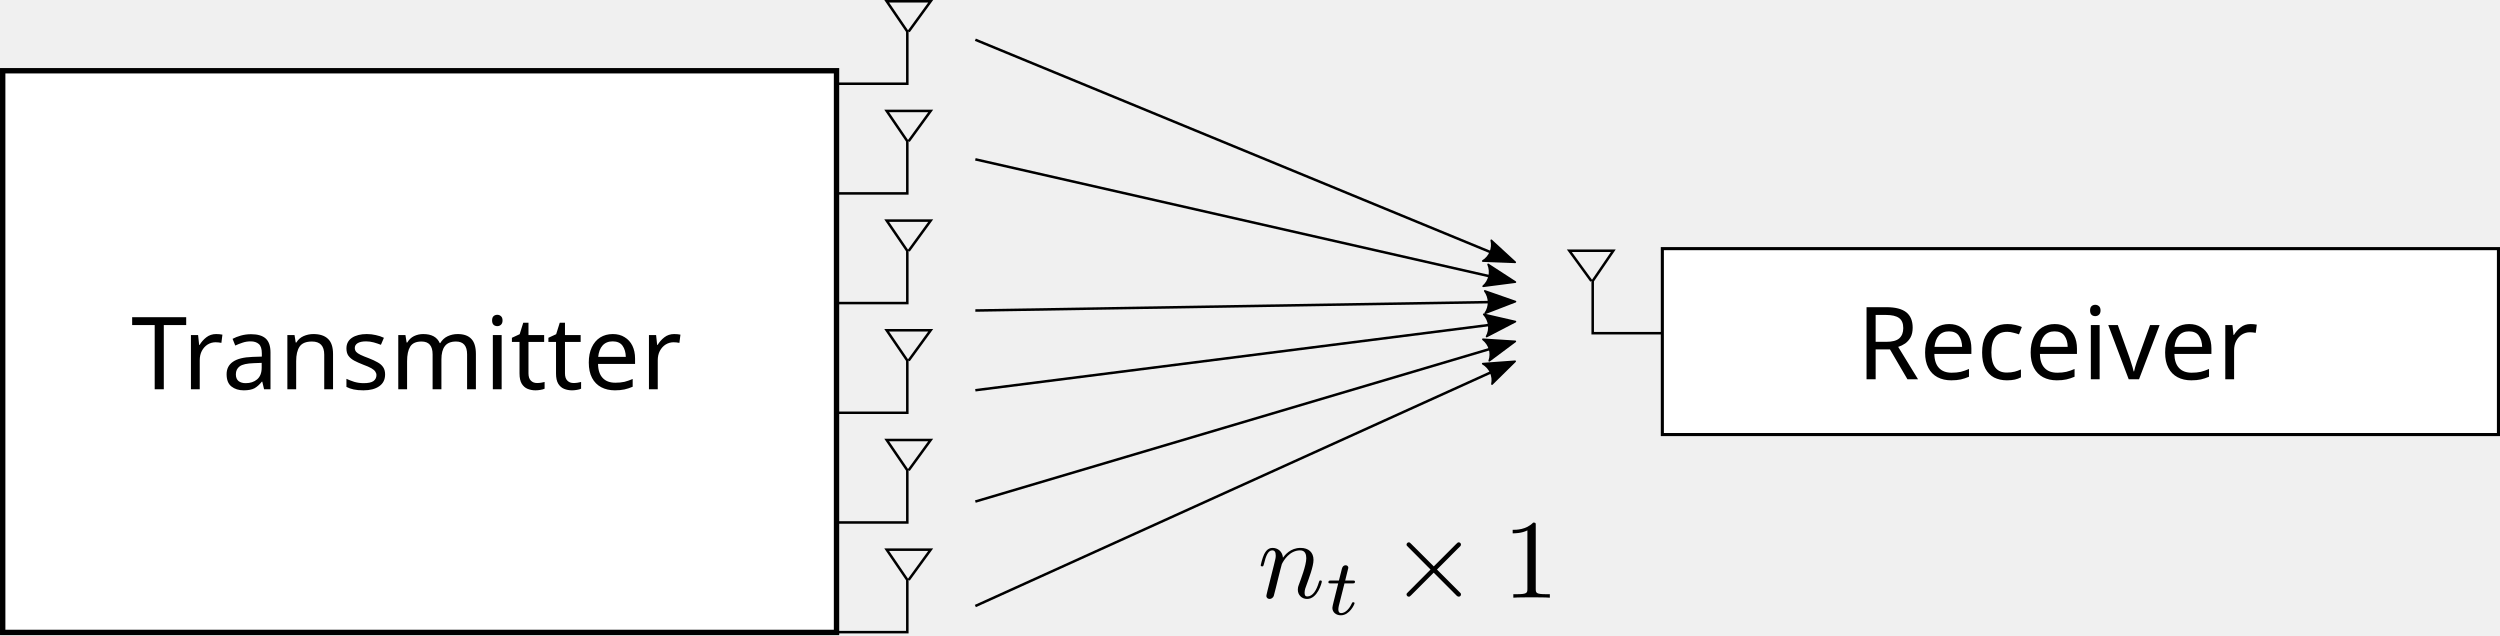
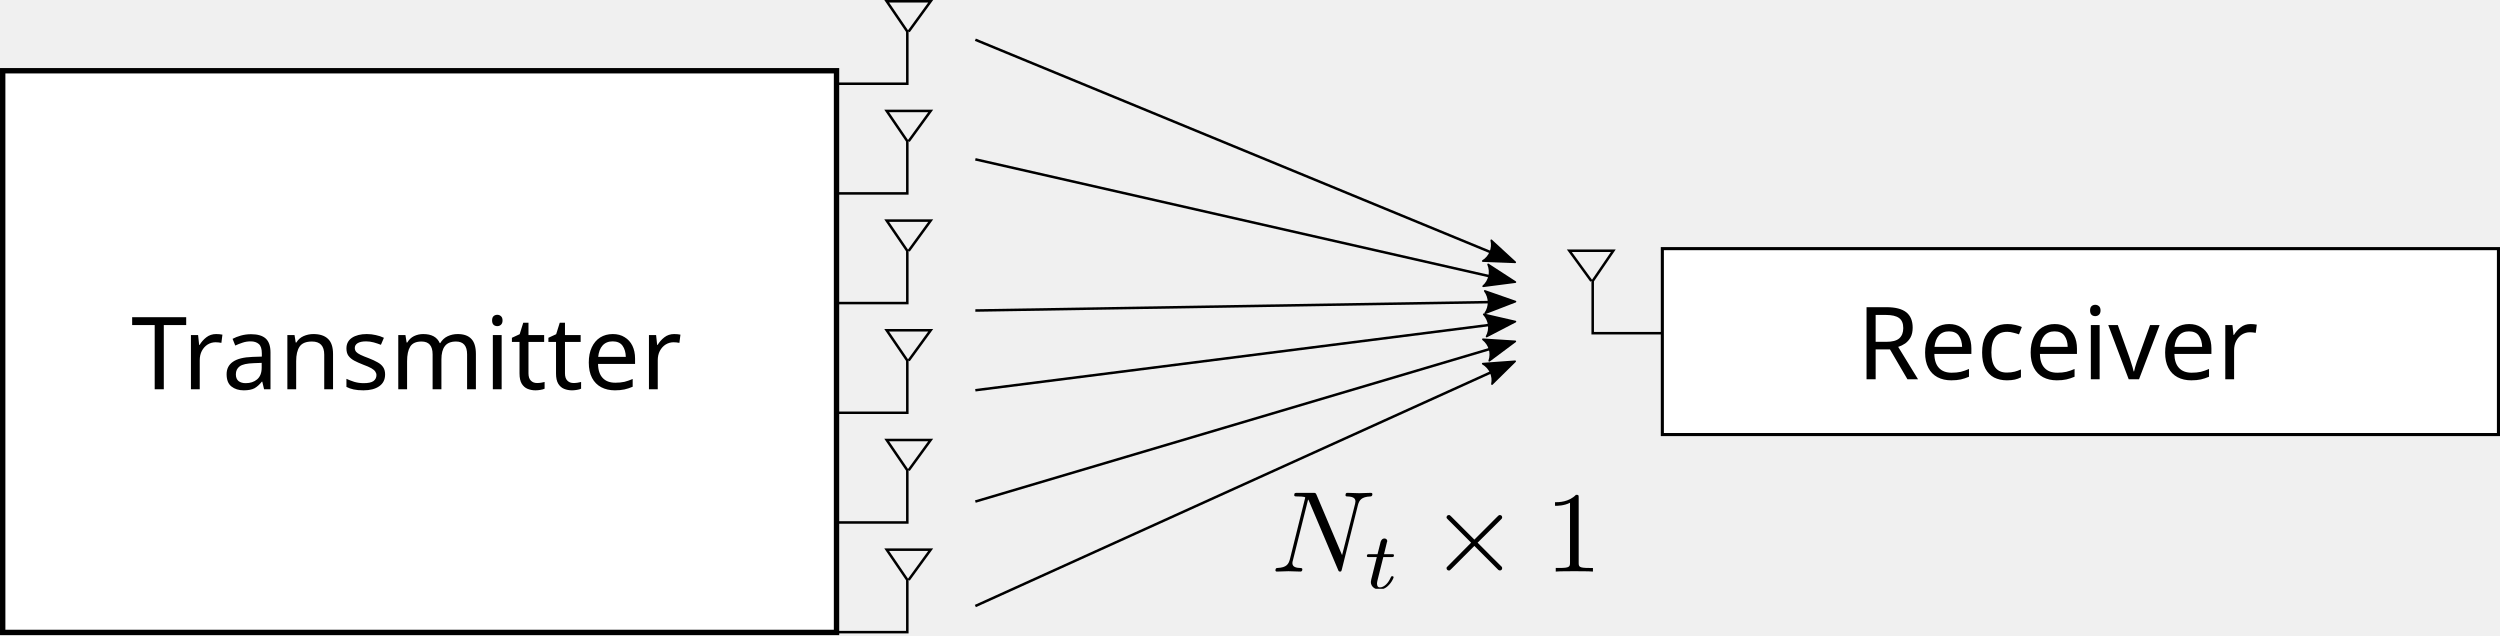
<svg xmlns="http://www.w3.org/2000/svg" width="261.681mm" height="66.479mm" viewBox="0 0 261.681 66.479" version="1.1" id="svg8">
  <defs id="defs2">
    <marker style="overflow:visible" id="marker2461" refX="0" refY="0" orient="auto">
      <path transform="matrix(-1.1,0,0,-1.1,-1.1,0)" d="M 8.719,4.034 -2.207,0.016 8.719,-4.002 c -1.745,2.372 -1.735,5.617 -6e-7,8.035 z" style="fill:#000000;fill-opacity:1;fill-rule:evenodd;stroke:#000000;stroke-width:0.625;stroke-linejoin:round;stroke-opacity:1" id="path2459" />
    </marker>
    <marker orient="auto" refY="0" refX="0" id="marker2323" style="overflow:visible">
      <path id="path2321" style="fill:#000000;fill-opacity:1;fill-rule:evenodd;stroke:#000000;stroke-width:0.625;stroke-linejoin:round;stroke-opacity:1" d="M 8.719,4.034 -2.207,0.016 8.719,-4.002 c -1.745,2.372 -1.735,5.617 -6e-7,8.035 z" transform="matrix(-1.1,0,0,-1.1,-1.1,0)" />
    </marker>
    <marker style="overflow:visible" id="marker2077" refX="0" refY="0" orient="auto">
      <path transform="matrix(-1.1,0,0,-1.1,-1.1,0)" d="M 8.719,4.034 -2.207,0.016 8.719,-4.002 c -1.745,2.372 -1.735,5.617 -6e-7,8.035 z" style="fill:#000000;fill-opacity:1;fill-rule:evenodd;stroke:#000000;stroke-width:0.625;stroke-linejoin:round;stroke-opacity:1" id="path2075" />
    </marker>
    <marker orient="auto" refY="0" refX="0" id="marker1849" style="overflow:visible">
      <path id="path1847" style="fill:#000000;fill-opacity:1;fill-rule:evenodd;stroke:#000000;stroke-width:0.625;stroke-linejoin:round;stroke-opacity:1" d="M 8.719,4.034 -2.207,0.016 8.719,-4.002 c -1.745,2.372 -1.735,5.617 -6e-7,8.035 z" transform="matrix(-1.1,0,0,-1.1,-1.1,0)" />
    </marker>
    <marker style="overflow:visible" id="marker1525" refX="0" refY="0" orient="auto">
      <path transform="matrix(-1.1,0,0,-1.1,-1.1,0)" d="M 8.719,4.034 -2.207,0.016 8.719,-4.002 c -1.745,2.372 -1.735,5.617 -6e-7,8.035 z" style="fill:#000000;fill-opacity:1;fill-rule:evenodd;stroke:#000000;stroke-width:0.625;stroke-linejoin:round;stroke-opacity:1" id="path1523" />
    </marker>
    <marker orient="auto" refY="0" refX="0" id="Arrow2Lend" style="overflow:visible">
      <path id="path860" style="fill:#000000;fill-opacity:1;fill-rule:evenodd;stroke:#000000;stroke-width:0.625;stroke-linejoin:round;stroke-opacity:1" d="M 8.719,4.034 -2.207,0.016 8.719,-4.002 c -1.745,2.372 -1.735,5.617 -6e-7,8.035 z" transform="matrix(-1.1,0,0,-1.1,-1.1,0)" />
    </marker>
+     <clipPath id="clipPath3981">
+       <path clip-rule="nonzero" d="m 8,3 h 3 V 8.301 H 8 Z m 0,0" id="path8679" />
+     </clipPath>
  </defs>
-   <g id="layer1" transform="translate(14.11798,14.88813)">
+   <g id="layer1" transform="translate(14.118, 14.8881)">
    <rect style="fill:#ffffff;fill-opacity:1;stroke:#000000;stroke-width:0.563;stroke-miterlimit:4;stroke-dasharray:none;stroke-dashoffset:0;stroke-opacity:1" id="rect815" width="87.279" height="58.793" x="-13.836" y="-7.483" />
    <path style="fill:none;stroke:#000000;stroke-width:0.265px;stroke-linecap:butt;stroke-linejoin:miter;stroke-opacity:1" d="m 73.659,5.357 h 7.193 l 10e-7,-5.467 -2.158,-3.165 h 4.604 l -2.302,3.165" id="path817" />
    <rect style="fill:#ffffff;fill-opacity:1;stroke:#000000;stroke-width:0.324;stroke-miterlimit:4;stroke-dasharray:none;stroke-dashoffset:0;stroke-opacity:1" id="rect815-3" width="87.518" height="19.461" x="-247.401" y="11.137" transform="scale(-1,1)" />
    <path style="fill:none;stroke:#000000;stroke-width:0.265px;stroke-linecap:butt;stroke-linejoin:miter;stroke-opacity:1" d="m 159.787,19.988 h -7.193 l -1e-5,-5.467 2.158,-3.165 h -4.604 l 2.302,3.165" id="path817-6" />
    <path style="fill:none;stroke:#000000;stroke-width:0.265px;stroke-linecap:butt;stroke-linejoin:miter;stroke-opacity:1;marker-end:url(#Arrow2Lend)" d="M 87.974,17.614 144.153,16.693" id="path837" />
    <text xml:space="preserve" style="font-style:normal;font-weight:normal;font-size:10.583px;line-height:1.25;font-family:sans-serif;letter-spacing:0px;word-spacing:0px;fill:#000000;fill-opacity:1;stroke:none;stroke-width:0.265" x="-0.396" y="25.859" id="text1123">
      <tspan id="tspan1121" x="-0.396" y="25.859" style="stroke-width:0.265">Transmitter</tspan>
    </text>
    <text id="text1127" y="24.813" x="180.225" style="font-style:normal;font-weight:normal;font-size:10.583px;line-height:1.25;font-family:sans-serif;letter-spacing:0px;word-spacing:0px;fill:#000000;fill-opacity:1;stroke:none;stroke-width:0.265" xml:space="preserve">
      <tspan style="stroke-width:0.265" y="24.813" x="180.225" id="tspan1125">Receiver</tspan>
    </text>
    <path id="path1503" d="m 73.659,-6.124 h 7.193 l 10e-7,-5.467 -2.158,-3.165 h 4.604 l -2.302,3.165" style="fill:none;stroke:#000000;stroke-width:0.265px;stroke-linecap:butt;stroke-linejoin:miter;stroke-opacity:1" />
    <path id="path1507" d="m 73.659,16.837 h 7.193 l 10e-7,-5.467 -2.158,-3.165 h 4.604 l -2.302,3.165" style="fill:none;stroke:#000000;stroke-width:0.265px;stroke-linecap:butt;stroke-linejoin:miter;stroke-opacity:1" />
    <path style="fill:none;stroke:#000000;stroke-width:0.265px;stroke-linecap:butt;stroke-linejoin:miter;stroke-opacity:1" d="m 73.659,28.317 h 7.193 l 10e-7,-5.467 -2.158,-3.165 h 4.604 l -2.302,3.165" id="path1509" />
    <path id="path1511" d="m 73.659,39.798 h 7.193 l 10e-7,-5.467 -2.158,-3.165 h 4.604 l -2.302,3.165" style="fill:none;stroke:#000000;stroke-width:0.265px;stroke-linecap:butt;stroke-linejoin:miter;stroke-opacity:1" />
    <path style="fill:none;stroke:#000000;stroke-width:0.265px;stroke-linecap:butt;stroke-linejoin:miter;stroke-opacity:1" d="m 73.659,51.278 h 7.193 l 10e-7,-5.467 -2.158,-3.165 h 4.604 l -2.302,3.165" id="path1513" />
    <path id="path1521" d="M 87.974,-10.728 144.153,12.435" style="fill:none;stroke:#000000;stroke-width:0.265px;stroke-linecap:butt;stroke-linejoin:miter;stroke-opacity:1;marker-end:url(#marker1525)" />
    <path style="fill:none;stroke:#000000;stroke-width:0.265px;stroke-linecap:butt;stroke-linejoin:miter;stroke-opacity:1;marker-end:url(#marker1849)" d="M 87.974,1.789 144.153,14.564" id="path1845" />
    <path id="path2073" d="M 87.974,25.958 144.153,18.822" style="fill:none;stroke:#000000;stroke-width:0.265px;stroke-linecap:butt;stroke-linejoin:miter;stroke-opacity:1;marker-end:url(#marker2077)" />
    <path style="fill:none;stroke:#000000;stroke-width:0.265px;stroke-linecap:butt;stroke-linejoin:miter;stroke-opacity:1;marker-end:url(#marker2323)" d="M 87.974,37.611 144.153,20.951" id="path2319" />
    <path id="path2457" d="M 87.974,48.545 144.153,23.081" style="fill:none;stroke:#000000;stroke-width:0.265px;stroke-linecap:butt;stroke-linejoin:miter;stroke-opacity:1;marker-end:url(#marker2461)" />
-     <g id="g8888" transform="matrix(2.493619,0,0,2.493619,51.07063,-345.5294)">
-       <g word-spacing="normal" letter-spacing="normal" font-size-adjust="none" font-stretch="normal" font-weight="normal" font-variant="normal" font-style="normal" stroke-miterlimit="10.433" xml:space="preserve" transform="matrix(0.09497065,0,0,-0.09497065,-16.61986,196.2611)" id="content" style="font-style:normal;font-variant:normal;font-weight:normal;font-stretch:normal;letter-spacing:normal;word-spacing:normal;text-anchor:start;fill:none;fill-opacity:1;fill-rule:evenodd;stroke:#000000;stroke-linecap:butt;stroke-linejoin:miter;stroke-miterlimit:10.433;stroke-dasharray:none;stroke-dashoffset:0;stroke-opacity:1">
-         <path id="path8879" d="m 459.91,409.14 -0.02,-0.07 -0.01,-0.08 -0.02,-0.07 -0.01,-0.08 -0.04,-0.16 -0.04,-0.16 -0.03,-0.16 -0.04,-0.16 -0.04,-0.16 -0.04,-0.16 -0.01,-0.08 -0.02,-0.07 -0.02,-0.07 -0.01,-0.07 -0.02,-0.07 -0.01,-0.07 -0.01,-0.06 -0.01,-0.06 -0.01,-0.06 -0.01,-0.05 -0.01,-0.05 -0.01,-0.04 -0.01,-0.04 v -0.04 -0.03 -0.02 c 0,-0.89 0.7,-1.35 1.43,-1.35 0.61,0 1.5,0.39 1.85,1.39 0.06,0.11 0.65,2.44 0.95,3.69 l 1.1,4.48 c 0.29,1.1 0.59,2.19 0.84,3.35 0.2,0.84 0.61,2.28 0.66,2.48 0.75,1.55 3.39,6.08 8.1,6.08 2.25,0 2.71,-1.84 2.71,-3.48 0,-3.1 -2.46,-9.47 -3.25,-11.61 -0.44,-1.14 -0.49,-1.75 -0.49,-2.3 0,-2.33 1.74,-4.08 4.08,-4.08 4.69,0 6.53,7.27 6.53,7.67 0,0.5 -0.45,0.5 -0.61,0.5 -0.48,0 -0.48,-0.15 -0.73,-0.9 -1,-3.38 -2.64,-6.17 -5.09,-6.17 -0.85,0 -1.19,0.5 -1.19,1.64 0,1.25 0.45,2.45 0.89,3.54 0.95,2.64 3.05,8.11 3.05,10.96 0,3.34 -2.15,5.32 -5.74,5.32 -4.48,0 -6.92,-3.18 -7.76,-4.32 -0.25,2.79 -2.3,4.32 -4.6,4.32 -2.28,0 -3.23,-1.93 -3.73,-2.82 -0.8,-1.71 -1.5,-4.64 -1.5,-4.85 0,-0.5 0.5,-0.5 0.61,-0.5 0.5,0 0.54,0.07 0.84,1.16 0.84,3.53 1.84,5.92 3.64,5.92 0.99,0 1.55,-0.64 1.55,-2.28 0,-1.05 -0.16,-1.61 -0.8,-4.19 z" style="fill:#000000;stroke-width:0" />
-         <path id="path8881" d="m 493.98,412.53 h 3.54 c 0.66,0 1.11,0 1.11,0.76 0,0.49 -0.45,0.49 -1.03,0.49 h -3.31 l 1.28,5.15 c 0.03,0.18 0.11,0.35 0.11,0.49 0,0.64 -0.48,1.12 -1.19,1.12 -0.87,0 -1.39,-0.59 -1.64,-1.5 -0.23,-0.87 0.22,0.8 -1.33,-5.26 h -3.54 c -0.66,0 -1.11,0 -1.11,-0.77 0,-0.48 0.4,-0.48 1.04,-0.48 h 3.3 l -2.05,-8.22 c -0.21,-0.88 -0.53,-2.13 -0.53,-2.58 0,-2.06 1.75,-3.31 3.74,-3.31 3.87,0 6.06,4.87 6.06,5.33 0,0.45 -0.45,0.45 -0.56,0.45 -0.41,0 -0.46,-0.08 -0.72,-0.66 -0.99,-2.2 -2.77,-4.15 -4.67,-4.15 -0.74,0 -1.22,0.45 -1.22,1.7 0,0.36 0.14,1.09 0.2,1.44 z" style="fill:#000000;stroke-width:0" />
-         <path id="path8883" d="m 533.45,420.04 -9.95,9.92 c -0.61,0.6 -0.7,0.71 -1.11,0.71 -0.48,0 -0.98,-0.46 -0.98,-1 0,-0.36 0.09,-0.46 0.64,-1 l 9.97,-10.02 -9.97,-10.01 c -0.55,-0.55 -0.64,-0.64 -0.64,-1 0,-0.55 0.5,-0.99 0.98,-0.99 0.41,0 0.5,0.1 1.11,0.69 l 9.91,9.92 10.31,-10.31 c 0.11,-0.05 0.45,-0.3 0.75,-0.3 0.59,0 1,0.44 1,0.99 0,0.11 0,0.31 -0.16,0.56 -0.04,0.09 -7.97,7.92 -10.45,10.45 l 9.11,9.13 c 0.25,0.29 1,0.93 1.25,1.23 0.05,0.11 0.25,0.3 0.25,0.66 0,0.54 -0.41,1 -1,1 -0.39,0 -0.59,-0.21 -1.14,-0.75 z" style="fill:#000000;stroke-width:0" />
-         <path id="path8885" d="m 578.52,438.09 v 0.05 0.06 0.05 0.05 0.05 0.05 0.04 0.05 0.04 0.04 l -0.01,0.04 v 0.04 0.04 0.03 0.04 l -0.01,0.03 -0.01,0.07 v 0.06 l -0.02,0.05 -0.01,0.05 -0.02,0.05 -0.02,0.04 -0.02,0.04 -0.02,0.03 -0.03,0.03 -0.03,0.03 -0.04,0.03 -0.04,0.02 -0.04,0.02 -0.03,0.01 -0.02,0.01 h -0.03 l -0.02,0.01 -0.03,0.01 h -0.03 l -0.03,0.01 h -0.03 l -0.04,0.01 h -0.03 -0.04 l -0.04,0.01 h -0.03 -0.04 -0.05 -0.04 -0.04 l -0.05,0.01 h -0.05 -0.05 -0.05 -0.05 c -3.1,-3.19 -7.47,-3.19 -9.06,-3.19 v -1.55 c 1,0 3.93,0 6.51,1.3 v -25.81 c 0,-1.8 -0.14,-2.39 -4.62,-2.39 h -1.6 v -1.55 c 1.75,0.16 6.08,0.16 8.07,0.16 2,0 6.32,0 8.07,-0.16 v 1.55 h -1.59 c -4.48,0 -4.64,0.54 -4.64,2.39 z" style="fill:#000000;stroke-width:0" />
+     <g transform="matrix(3.429483,0,0,3.429483,119.3842,36.69795)" id="g1174">
+       <g fill="#000000" fill-opacity="1" id="g23" transform="matrix(0.352778,0,0,0.352778,-0.137804,0.00158747)">
+         <g id="use21" transform="translate(0,6.808)">
+           <path d="M 7.531,-5.766 C 7.641,-6.156 7.812,-6.469 8.609,-6.5 c 0.047,0 0.172,-0.016 0.172,-0.203 0,0 0,-0.109 -0.125,-0.109 -0.328,0 -0.688,0.031 -1.016,0.031 -0.328,0 -0.688,-0.031 -1.016,-0.031 -0.062,0 -0.172,0 -0.172,0.203 C 6.453,-6.5 6.547,-6.5 6.625,-6.5 c 0.578,0.016 0.688,0.219 0.688,0.438 0,0.031 -0.031,0.188 -0.031,0.203 l -1.125,4.438 L 3.953,-6.625 C 3.875,-6.797 3.875,-6.812 3.641,-6.812 h -1.344 c -0.188,0 -0.281,0 -0.281,0.203 0,0.109 0.094,0.109 0.281,0.109 0.047,0 0.672,0 0.672,0.094 L 1.641,-1.062 c -0.109,0.406 -0.281,0.719 -1.078,0.75 -0.062,0 -0.172,0.016 -0.172,0.203 0,0.062 0.047,0.109 0.125,0.109 0.328,0 0.672,-0.031 1,-0.031 C 1.859,-0.031 2.219,0 2.547,0 2.594,0 2.719,0 2.719,-0.203 2.719,-0.297 2.625,-0.312 2.516,-0.312 1.938,-0.328 1.859,-0.547 1.859,-0.75 c 0,-0.062 0.016,-0.125 0.047,-0.234 l 1.312,-5.25 C 3.266,-6.188 3.266,-6.156 3.312,-6.062 l 2.484,5.875 C 5.859,-0.016 5.891,0 5.984,0 6.094,0 6.094,-0.031 6.141,-0.203 Z m 0,0" id="path43" />
+         </g>
+       </g>
+       <g clip-path="url(#clipPath3981)" id="g29" transform="matrix(0.352778,0,0,0.352778,-0.137804,0.00158747)">
+         <g fill="#000000" fill-opacity="1" id="g27">
+           <g id="use25" transform="translate(8.005,8.302)">
+             <path d="m 1.719,-2.75 h 0.703 c 0.141,0 0.219,0 0.219,-0.156 C 2.641,-3 2.562,-3 2.438,-3 H 1.781 l 0.25,-1.031 C 2.047,-4.062 2.062,-4.109 2.062,-4.125 c 0,-0.141 -0.109,-0.234 -0.25,-0.234 -0.172,0 -0.266,0.125 -0.328,0.297 C 1.438,-3.875 1.531,-4.219 1.219,-3 H 0.516 c -0.125,0 -0.219,0 -0.219,0.156 C 0.297,-2.75 0.375,-2.75 0.5,-2.75 H 1.156 L 0.75,-1.109 C 0.703,-0.938 0.641,-0.688 0.641,-0.594 c 0,0.406 0.359,0.656 0.75,0.656 0.781,0 1.219,-0.969 1.219,-1.062 0,-0.094 -0.094,-0.094 -0.109,-0.094 -0.094,0 -0.094,0.016 -0.156,0.141 -0.188,0.438 -0.547,0.828 -0.922,0.828 -0.156,0 -0.25,-0.094 -0.25,-0.344 0,-0.062 0.031,-0.219 0.047,-0.281 z m 0,0" id="path47" />
+           </g>
+         </g>
+       </g>
+       <g fill="#000000" fill-opacity="1" id="g33" transform="matrix(0.352778,0,0,0.352778,-0.137804,0.00158747)">
+         <g id="use31" transform="translate(13.726,6.808)">
+           <path d="M 3.875,-2.766 1.891,-4.75 C 1.766,-4.875 1.75,-4.891 1.672,-4.891 1.562,-4.891 1.469,-4.812 1.469,-4.688 c 0,0.062 0.016,0.078 0.125,0.188 l 2,2 -2,2.016 c -0.109,0.109 -0.125,0.125 -0.125,0.188 0,0.125 0.094,0.203 0.203,0.203 0.078,0 0.094,-0.016 0.219,-0.141 L 3.875,-2.219 l 2.062,2.062 c 0.016,0.016 0.078,0.062 0.141,0.062 0.125,0 0.203,-0.078 0.203,-0.203 0,-0.016 0,-0.047 -0.031,-0.109 C 6.234,-0.422 4.656,-1.984 4.156,-2.5 l 1.828,-1.812 c 0.047,-0.062 0.203,-0.188 0.25,-0.25 0,-0.016 0.047,-0.062 0.047,-0.125 0,-0.125 -0.078,-0.203 -0.203,-0.203 C 6,-4.891 5.969,-4.859 5.859,-4.75 Z m 0,0" id="path51" />
+         </g>
+       </g>
+       <g fill="#000000" fill-opacity="1" id="g37" transform="matrix(0.352778,0,0,0.352778,-0.137804,0.00158747)">
+         <g id="use35" transform="translate(23.689,6.808)">
+           <path d="m 2.938,-6.375 c 0,-0.25 0,-0.266 -0.234,-0.266 C 2.078,-6 1.203,-6 0.891,-6 v 0.312 c 0.203,0 0.781,0 1.297,-0.266 v 5.172 c 0,0.359 -0.031,0.469 -0.922,0.469 h -0.312 V 0 c 0.344,-0.031 1.203,-0.031 1.609,-0.031 0.391,0 1.266,0 1.609,0.031 v -0.312 h -0.312 c -0.906,0 -0.922,-0.109 -0.922,-0.469 z m 0,0" id="path55" />
+         </g>
      </g>
    </g>
  </g>
</svg>
